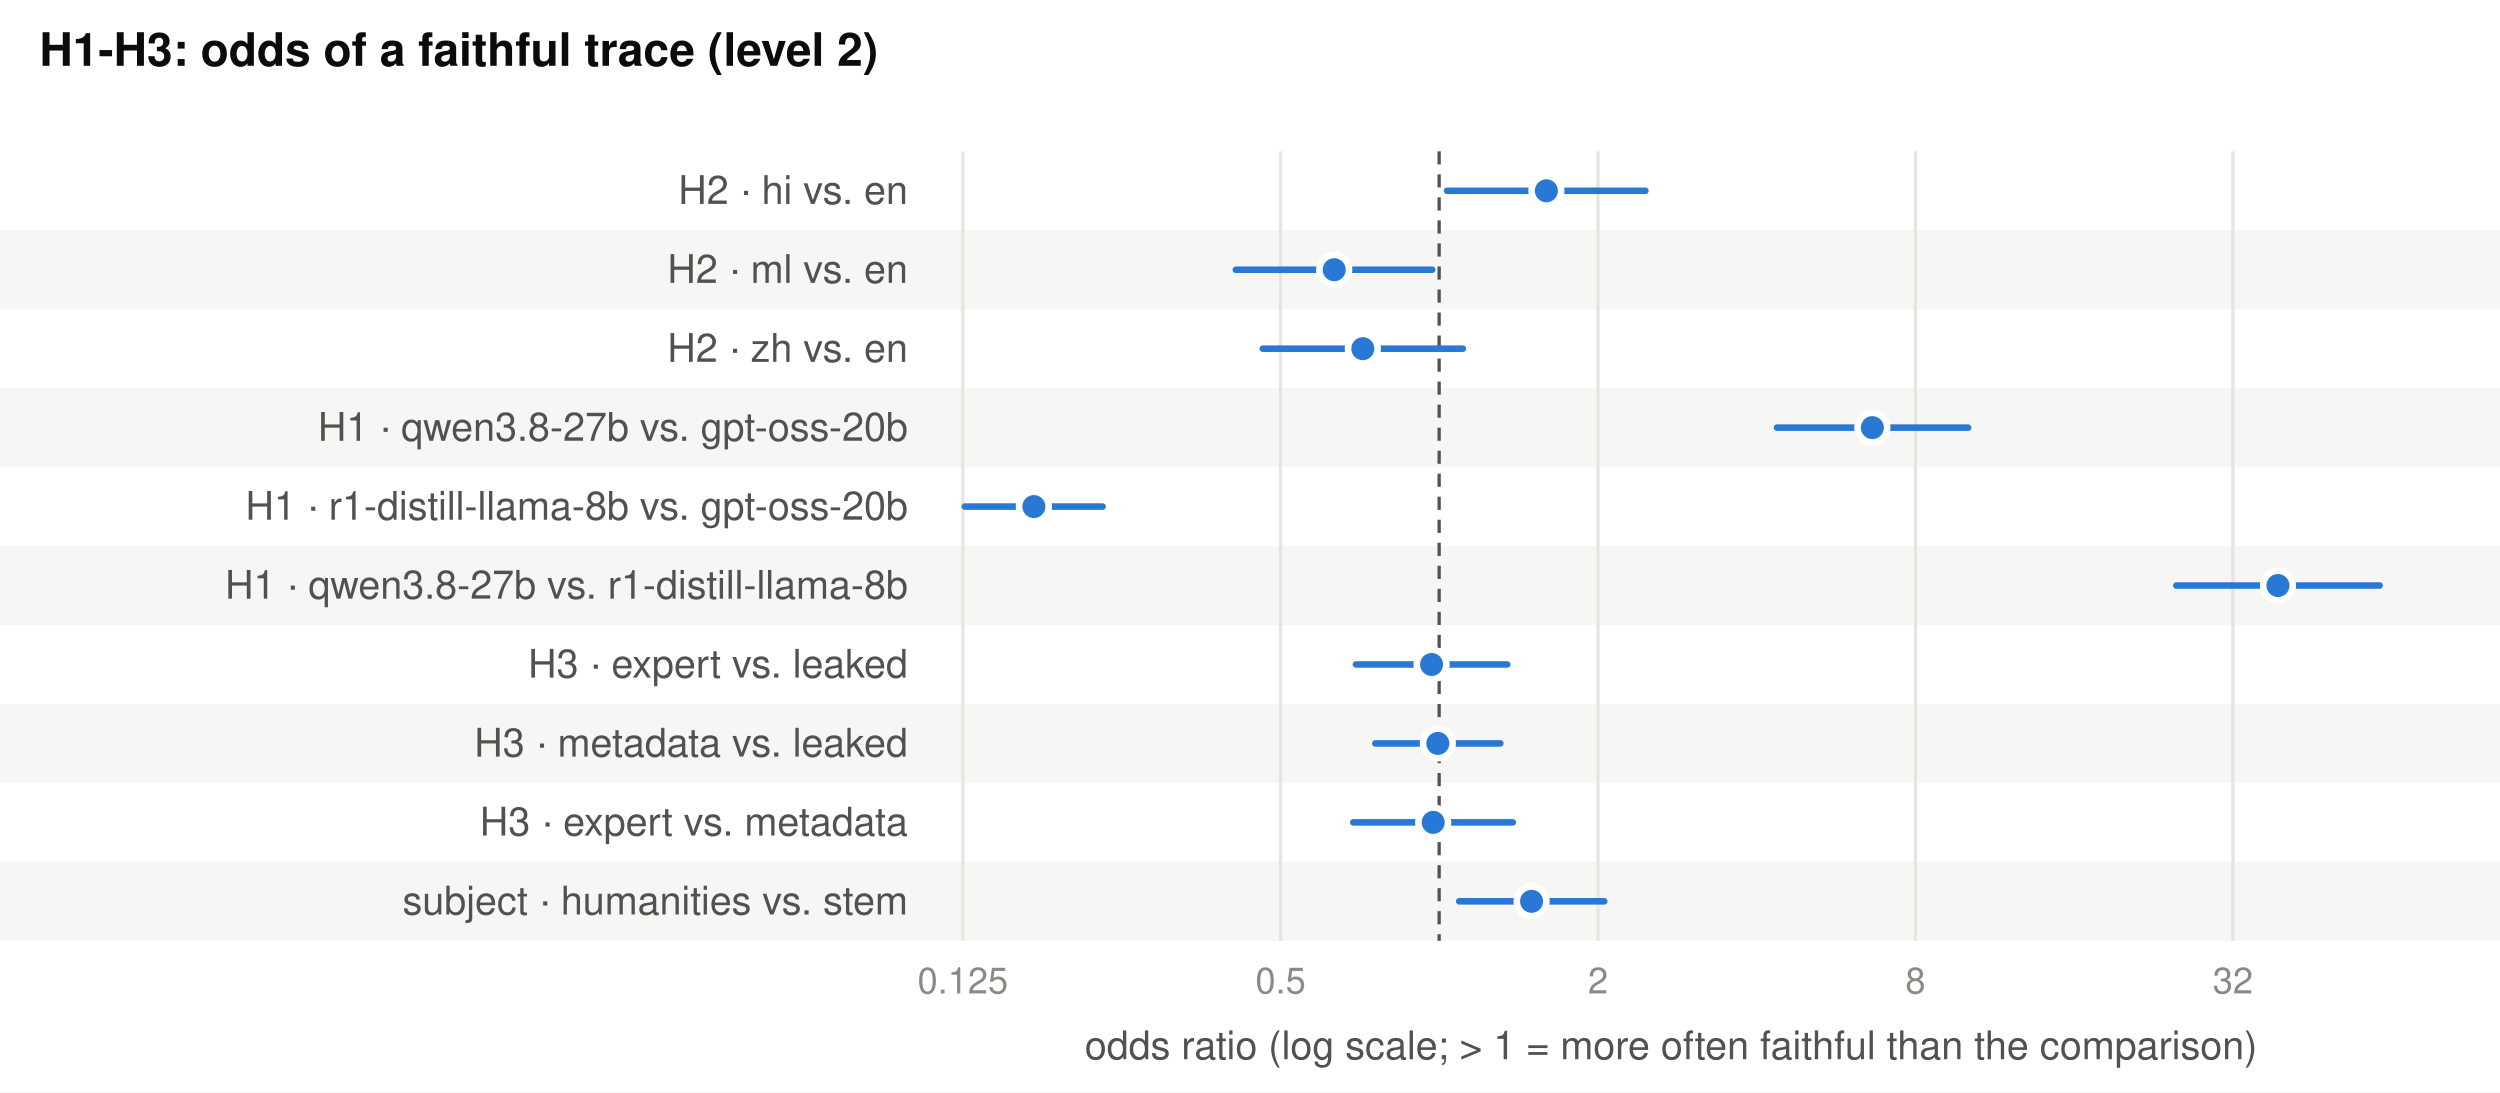
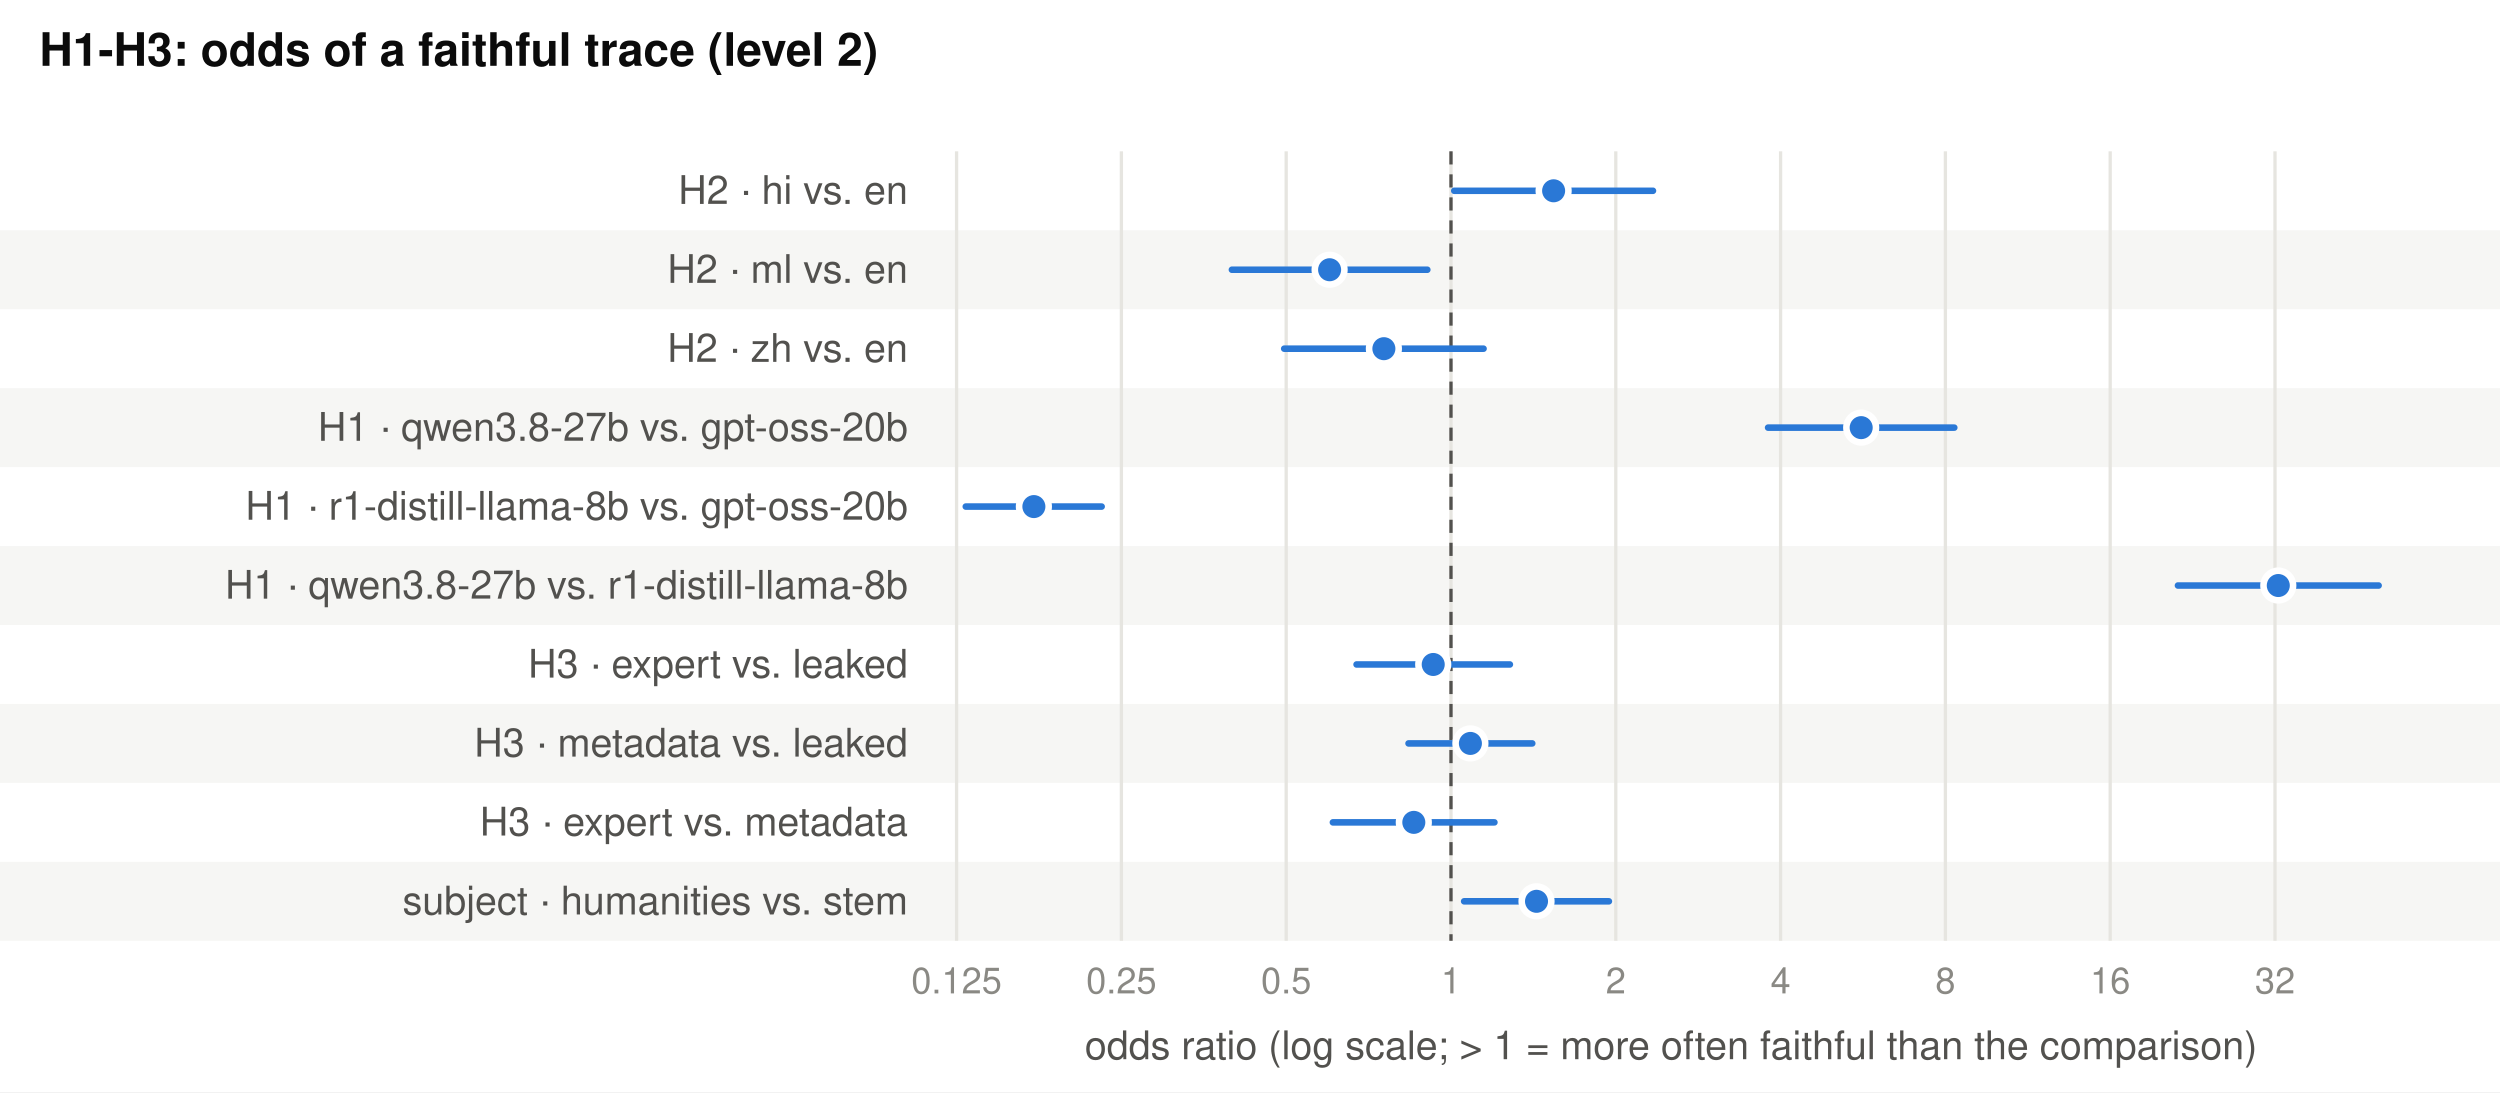
<svg xmlns="http://www.w3.org/2000/svg" width="760" height="332" viewBox="0 0 760 332" role="img">
  <rect width="100%" height="100%" fill="#ffffff" />
  <text x="12.0" y="20.0" font-size="14" fill="#0b0b0b" text-anchor="start" font-weight="bold" font-family="Helvetica, Arial, sans-serif">H1-H3: odds of a faithful trace (level 2)</text>
  <rect x="0" y="70" width="760" height="24" fill="#f6f6f4" />
  <rect x="0" y="118" width="760" height="24" fill="#f6f6f4" />
  <rect x="0" y="166" width="760" height="24" fill="#f6f6f4" />
  <rect x="0" y="214" width="760" height="24" fill="#f6f6f4" />
  <rect x="0" y="262" width="760" height="24" fill="#f6f6f4" />
-   <line x1="292.7" y1="46" x2="292.7" y2="286" stroke="#e6e5e0" stroke-width="1" />
-   <text x="292.7" y="302.0" font-size="11" fill="#8a8984" text-anchor="middle" font-weight="normal" font-family="Helvetica, Arial, sans-serif">0.125</text>
-   <line x1="389.3" y1="46" x2="389.3" y2="286" stroke="#e6e5e0" stroke-width="1" />
-   <text x="389.3" y="302.0" font-size="11" fill="#8a8984" text-anchor="middle" font-weight="normal" font-family="Helvetica, Arial, sans-serif">0.5</text>
-   <line x1="485.8" y1="46" x2="485.8" y2="286" stroke="#e6e5e0" stroke-width="1" />
-   <text x="485.8" y="302.0" font-size="11" fill="#8a8984" text-anchor="middle" font-weight="normal" font-family="Helvetica, Arial, sans-serif">2</text>
-   <line x1="582.3" y1="46" x2="582.3" y2="286" stroke="#e6e5e0" stroke-width="1" />
-   <text x="582.3" y="302.0" font-size="11" fill="#8a8984" text-anchor="middle" font-weight="normal" font-family="Helvetica, Arial, sans-serif">8</text>
-   <line x1="678.8" y1="46" x2="678.8" y2="286" stroke="#e6e5e0" stroke-width="1" />
-   <text x="678.8" y="302.0" font-size="11" fill="#8a8984" text-anchor="middle" font-weight="normal" font-family="Helvetica, Arial, sans-serif">32</text>
-   <line x1="437.5" y1="46" x2="437.5" y2="286" stroke="#52514e" stroke-width="1" stroke-dasharray="4 3" />
+   <line x1="290.8" y1="46" x2="290.8" y2="286" stroke="#e6e5e0" stroke-width="1" />
+   <text x="290.8" y="302.0" font-size="11" fill="#8a8984" text-anchor="middle" font-weight="normal" font-family="Helvetica, Arial, sans-serif">0.125</text>
+   <line x1="340.9" y1="46" x2="340.9" y2="286" stroke="#e6e5e0" stroke-width="1" />
+   <text x="340.9" y="302.0" font-size="11" fill="#8a8984" text-anchor="middle" font-weight="normal" font-family="Helvetica, Arial, sans-serif">0.25</text>
+   <line x1="391.0" y1="46" x2="391.0" y2="286" stroke="#e6e5e0" stroke-width="1" />
+   <text x="391.0" y="302.0" font-size="11" fill="#8a8984" text-anchor="middle" font-weight="normal" font-family="Helvetica, Arial, sans-serif">0.5</text>
+   <line x1="441.1" y1="46" x2="441.1" y2="286" stroke="#e6e5e0" stroke-width="1" />
+   <text x="441.1" y="302.0" font-size="11" fill="#8a8984" text-anchor="middle" font-weight="normal" font-family="Helvetica, Arial, sans-serif">1</text>
+   <line x1="491.2" y1="46" x2="491.2" y2="286" stroke="#e6e5e0" stroke-width="1" />
+   <text x="491.2" y="302.0" font-size="11" fill="#8a8984" text-anchor="middle" font-weight="normal" font-family="Helvetica, Arial, sans-serif">2</text>
+   <line x1="541.3" y1="46" x2="541.3" y2="286" stroke="#e6e5e0" stroke-width="1" />
+   <text x="541.3" y="302.0" font-size="11" fill="#8a8984" text-anchor="middle" font-weight="normal" font-family="Helvetica, Arial, sans-serif">4</text>
+   <line x1="591.4" y1="46" x2="591.4" y2="286" stroke="#e6e5e0" stroke-width="1" />
+   <text x="591.4" y="302.0" font-size="11" fill="#8a8984" text-anchor="middle" font-weight="normal" font-family="Helvetica, Arial, sans-serif">8</text>
+   <line x1="641.5" y1="46" x2="641.5" y2="286" stroke="#e6e5e0" stroke-width="1" />
+   <text x="641.5" y="302.0" font-size="11" fill="#8a8984" text-anchor="middle" font-weight="normal" font-family="Helvetica, Arial, sans-serif">16</text>
+   <line x1="691.6" y1="46" x2="691.6" y2="286" stroke="#e6e5e0" stroke-width="1" />
+   <text x="691.6" y="302.0" font-size="11" fill="#8a8984" text-anchor="middle" font-weight="normal" font-family="Helvetica, Arial, sans-serif">32</text>
+   <line x1="441.1" y1="46" x2="441.1" y2="286" stroke="#52514e" stroke-width="1" stroke-dasharray="4 3" />
  <text x="508.0" y="322.0" font-size="12" fill="#52514e" text-anchor="middle" font-weight="normal" font-family="Helvetica, Arial, sans-serif">odds ratio (log scale; &gt; 1 = more often faithful than the comparison)</text>
  <text x="276.0" y="62.0" font-size="12" fill="#52514e" text-anchor="end" font-weight="normal" font-family="Helvetica, Arial, sans-serif">H2 · hi vs. en</text>
-   <line x1="439.9" y1="58.0" x2="500.2" y2="58.0" stroke="#2a78d6" stroke-width="2" stroke-linecap="round" />
-   <circle cx="470.1" cy="58.0" r="4.5" fill="#2a78d6" stroke="#ffffff" stroke-width="2" />
+   <line x1="442.1" y1="58.0" x2="502.5" y2="58.0" stroke="#2a78d6" stroke-width="2" stroke-linecap="round" />
+   <circle cx="472.3" cy="58.0" r="4.5" fill="#2a78d6" stroke="#ffffff" stroke-width="2" />
  <text x="276.0" y="86.0" font-size="12" fill="#52514e" text-anchor="end" font-weight="normal" font-family="Helvetica, Arial, sans-serif">H2 · ml vs. en</text>
-   <line x1="375.7" y1="82.0" x2="435.4" y2="82.0" stroke="#2a78d6" stroke-width="2" stroke-linecap="round" />
-   <circle cx="405.6" cy="82.0" r="4.5" fill="#2a78d6" stroke="#ffffff" stroke-width="2" />
+   <line x1="374.5" y1="82.0" x2="433.9" y2="82.0" stroke="#2a78d6" stroke-width="2" stroke-linecap="round" />
+   <circle cx="404.2" cy="82.0" r="4.5" fill="#2a78d6" stroke="#ffffff" stroke-width="2" />
  <text x="276.0" y="110.0" font-size="12" fill="#52514e" text-anchor="end" font-weight="normal" font-family="Helvetica, Arial, sans-serif">H2 · zh vs. en</text>
-   <line x1="383.9" y1="106.0" x2="444.7" y2="106.0" stroke="#2a78d6" stroke-width="2" stroke-linecap="round" />
-   <circle cx="414.3" cy="106.0" r="4.5" fill="#2a78d6" stroke="#ffffff" stroke-width="2" />
+   <line x1="390.4" y1="106.0" x2="451.0" y2="106.0" stroke="#2a78d6" stroke-width="2" stroke-linecap="round" />
+   <circle cx="420.7" cy="106.0" r="4.5" fill="#2a78d6" stroke="#ffffff" stroke-width="2" />
  <text x="276.0" y="134.0" font-size="12" fill="#52514e" text-anchor="end" font-weight="normal" font-family="Helvetica, Arial, sans-serif">H1 · qwen3.8-27b vs. gpt-oss-20b</text>
-   <line x1="540.2" y1="130.0" x2="598.3" y2="130.0" stroke="#2a78d6" stroke-width="2" stroke-linecap="round" />
-   <circle cx="569.2" cy="130.0" r="4.5" fill="#2a78d6" stroke="#ffffff" stroke-width="2" />
+   <line x1="537.5" y1="130.0" x2="594.1" y2="130.0" stroke="#2a78d6" stroke-width="2" stroke-linecap="round" />
+   <circle cx="565.8" cy="130.0" r="4.5" fill="#2a78d6" stroke="#ffffff" stroke-width="2" />
  <text x="276.0" y="158.0" font-size="12" fill="#52514e" text-anchor="end" font-weight="normal" font-family="Helvetica, Arial, sans-serif">H1 · r1-distill-llama-8b vs. gpt-oss-20b</text>
-   <line x1="293.3" y1="154.0" x2="335.2" y2="154.0" stroke="#2a78d6" stroke-width="2" stroke-linecap="round" />
+   <line x1="293.6" y1="154.0" x2="334.9" y2="154.0" stroke="#2a78d6" stroke-width="2" stroke-linecap="round" />
  <circle cx="314.3" cy="154.0" r="4.5" fill="#2a78d6" stroke="#ffffff" stroke-width="2" />
  <text x="276.0" y="182.0" font-size="12" fill="#52514e" text-anchor="end" font-weight="normal" font-family="Helvetica, Arial, sans-serif">H1 · qwen3.8-27b vs. r1-distill-llama-8b</text>
-   <line x1="661.6" y1="178.0" x2="723.4" y2="178.0" stroke="#2a78d6" stroke-width="2" stroke-linecap="round" />
-   <circle cx="692.5" cy="178.0" r="4.5" fill="#2a78d6" stroke="#ffffff" stroke-width="2" />
+   <line x1="662.1" y1="178.0" x2="723.1" y2="178.0" stroke="#2a78d6" stroke-width="2" stroke-linecap="round" />
+   <circle cx="692.6" cy="178.0" r="4.5" fill="#2a78d6" stroke="#ffffff" stroke-width="2" />
  <text x="276.0" y="206.0" font-size="12" fill="#52514e" text-anchor="end" font-weight="normal" font-family="Helvetica, Arial, sans-serif">H3 · expert vs. leaked</text>
-   <line x1="412.2" y1="202.0" x2="458.2" y2="202.0" stroke="#2a78d6" stroke-width="2" stroke-linecap="round" />
-   <circle cx="435.2" cy="202.0" r="4.5" fill="#2a78d6" stroke="#ffffff" stroke-width="2" />
+   <line x1="412.4" y1="202.0" x2="459.0" y2="202.0" stroke="#2a78d6" stroke-width="2" stroke-linecap="round" />
+   <circle cx="435.7" cy="202.0" r="4.5" fill="#2a78d6" stroke="#ffffff" stroke-width="2" />
  <text x="276.0" y="230.0" font-size="12" fill="#52514e" text-anchor="end" font-weight="normal" font-family="Helvetica, Arial, sans-serif">H3 · metadata vs. leaked</text>
-   <line x1="418.1" y1="226.0" x2="456.1" y2="226.0" stroke="#2a78d6" stroke-width="2" stroke-linecap="round" />
-   <circle cx="437.1" cy="226.0" r="4.5" fill="#2a78d6" stroke="#ffffff" stroke-width="2" />
+   <line x1="428.2" y1="226.0" x2="465.8" y2="226.0" stroke="#2a78d6" stroke-width="2" stroke-linecap="round" />
+   <circle cx="447.0" cy="226.0" r="4.5" fill="#2a78d6" stroke="#ffffff" stroke-width="2" />
  <text x="276.0" y="254.0" font-size="12" fill="#52514e" text-anchor="end" font-weight="normal" font-family="Helvetica, Arial, sans-serif">H3 · expert vs. metadata</text>
-   <line x1="411.4" y1="250.0" x2="459.9" y2="250.0" stroke="#2a78d6" stroke-width="2" stroke-linecap="round" />
-   <circle cx="435.7" cy="250.0" r="4.5" fill="#2a78d6" stroke="#ffffff" stroke-width="2" />
+   <line x1="405.2" y1="250.0" x2="454.3" y2="250.0" stroke="#2a78d6" stroke-width="2" stroke-linecap="round" />
+   <circle cx="429.8" cy="250.0" r="4.5" fill="#2a78d6" stroke="#ffffff" stroke-width="2" />
  <text x="276.0" y="278.0" font-size="12" fill="#52514e" text-anchor="end" font-weight="normal" font-family="Helvetica, Arial, sans-serif">subject · humanities vs. stem</text>
-   <line x1="443.6" y1="274.0" x2="487.7" y2="274.0" stroke="#2a78d6" stroke-width="2" stroke-linecap="round" />
-   <circle cx="465.6" cy="274.0" r="4.5" fill="#2a78d6" stroke="#ffffff" stroke-width="2" />
+   <line x1="445.1" y1="274.0" x2="489.1" y2="274.0" stroke="#2a78d6" stroke-width="2" stroke-linecap="round" />
+   <circle cx="467.1" cy="274.0" r="4.5" fill="#2a78d6" stroke="#ffffff" stroke-width="2" />
</svg>
